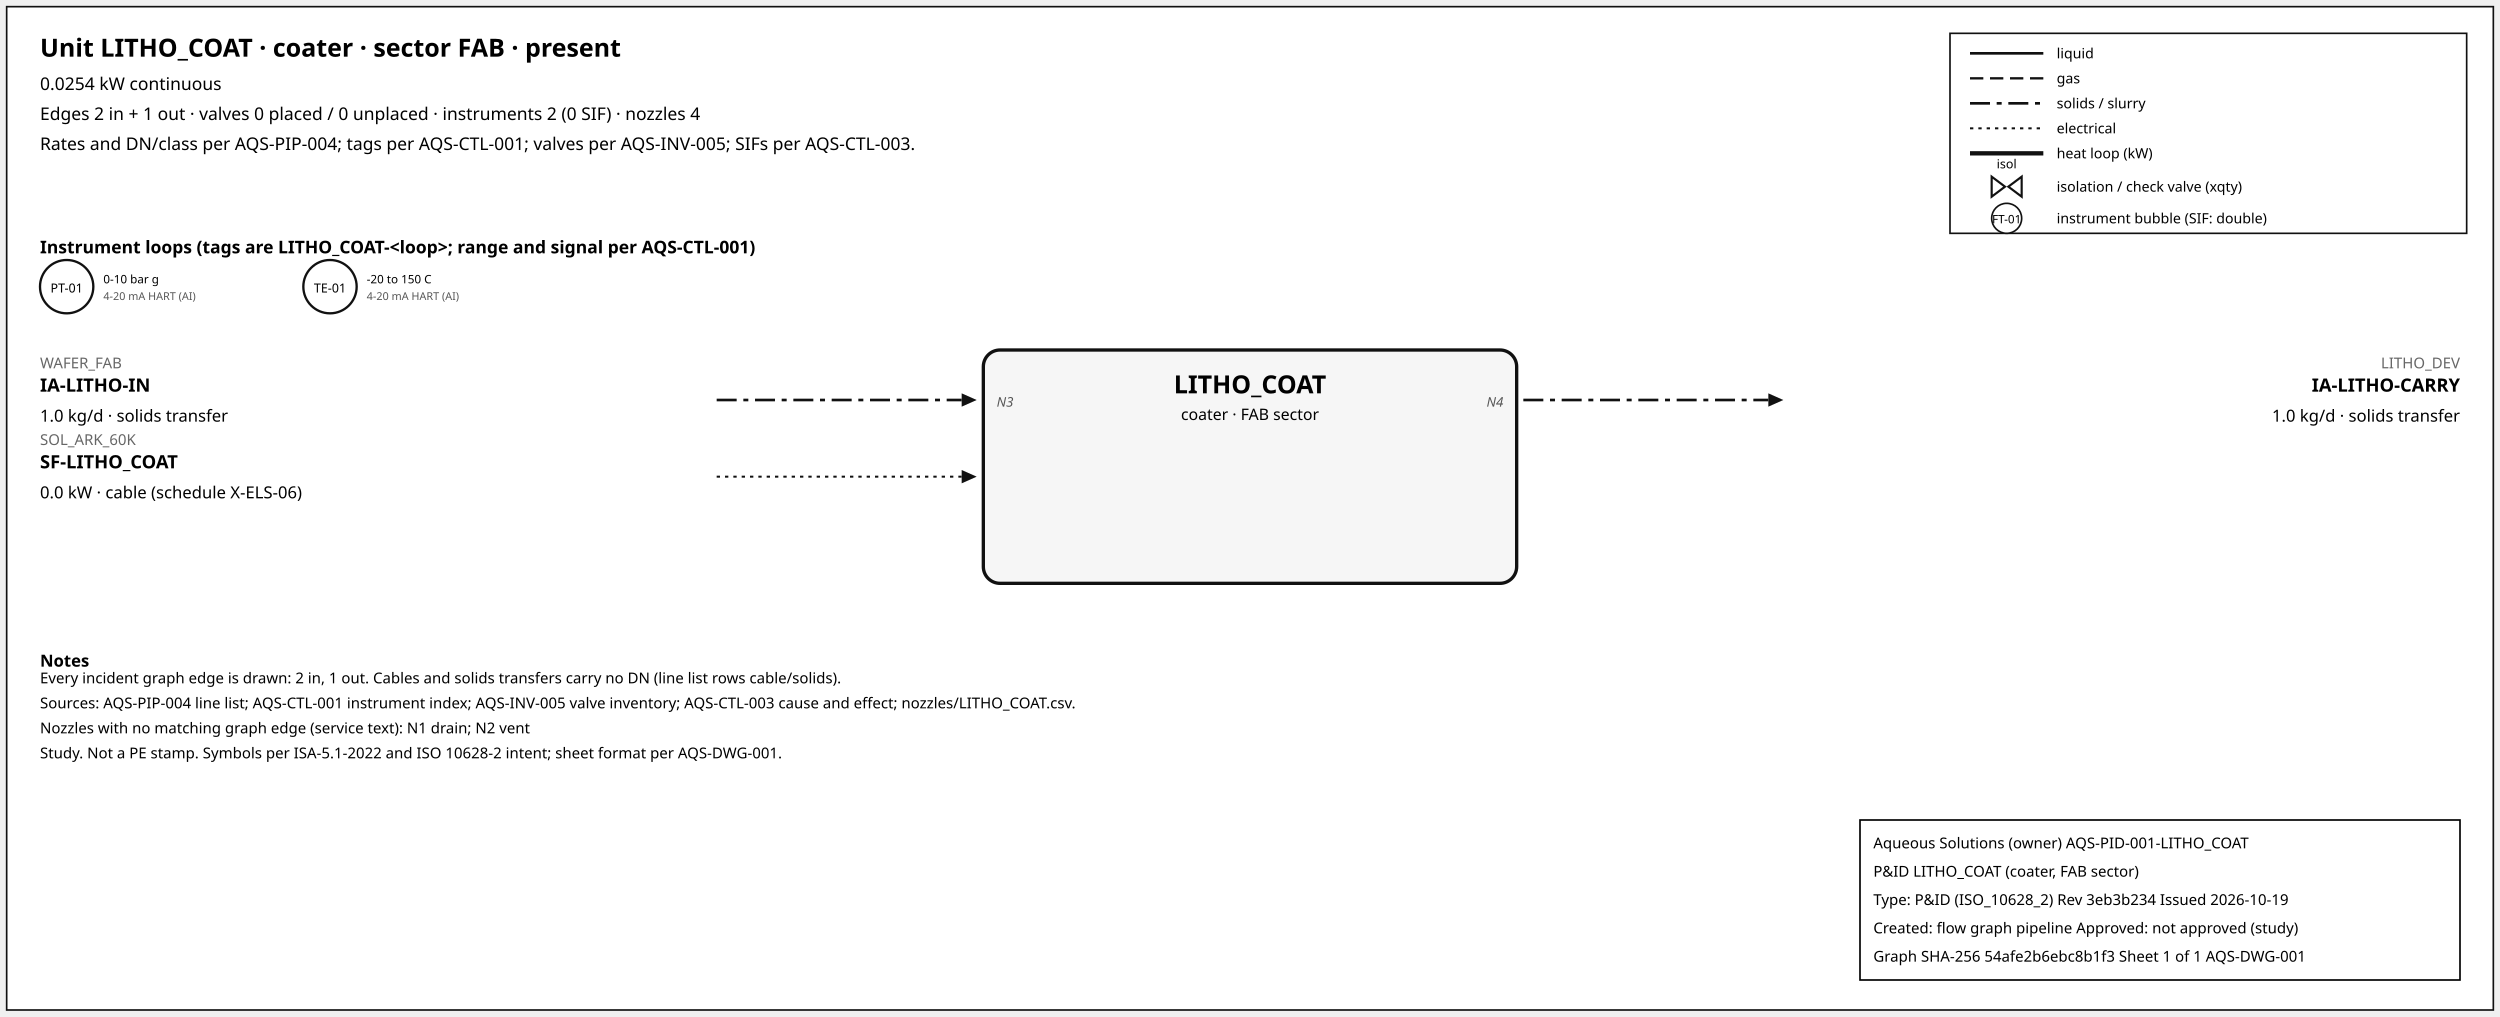
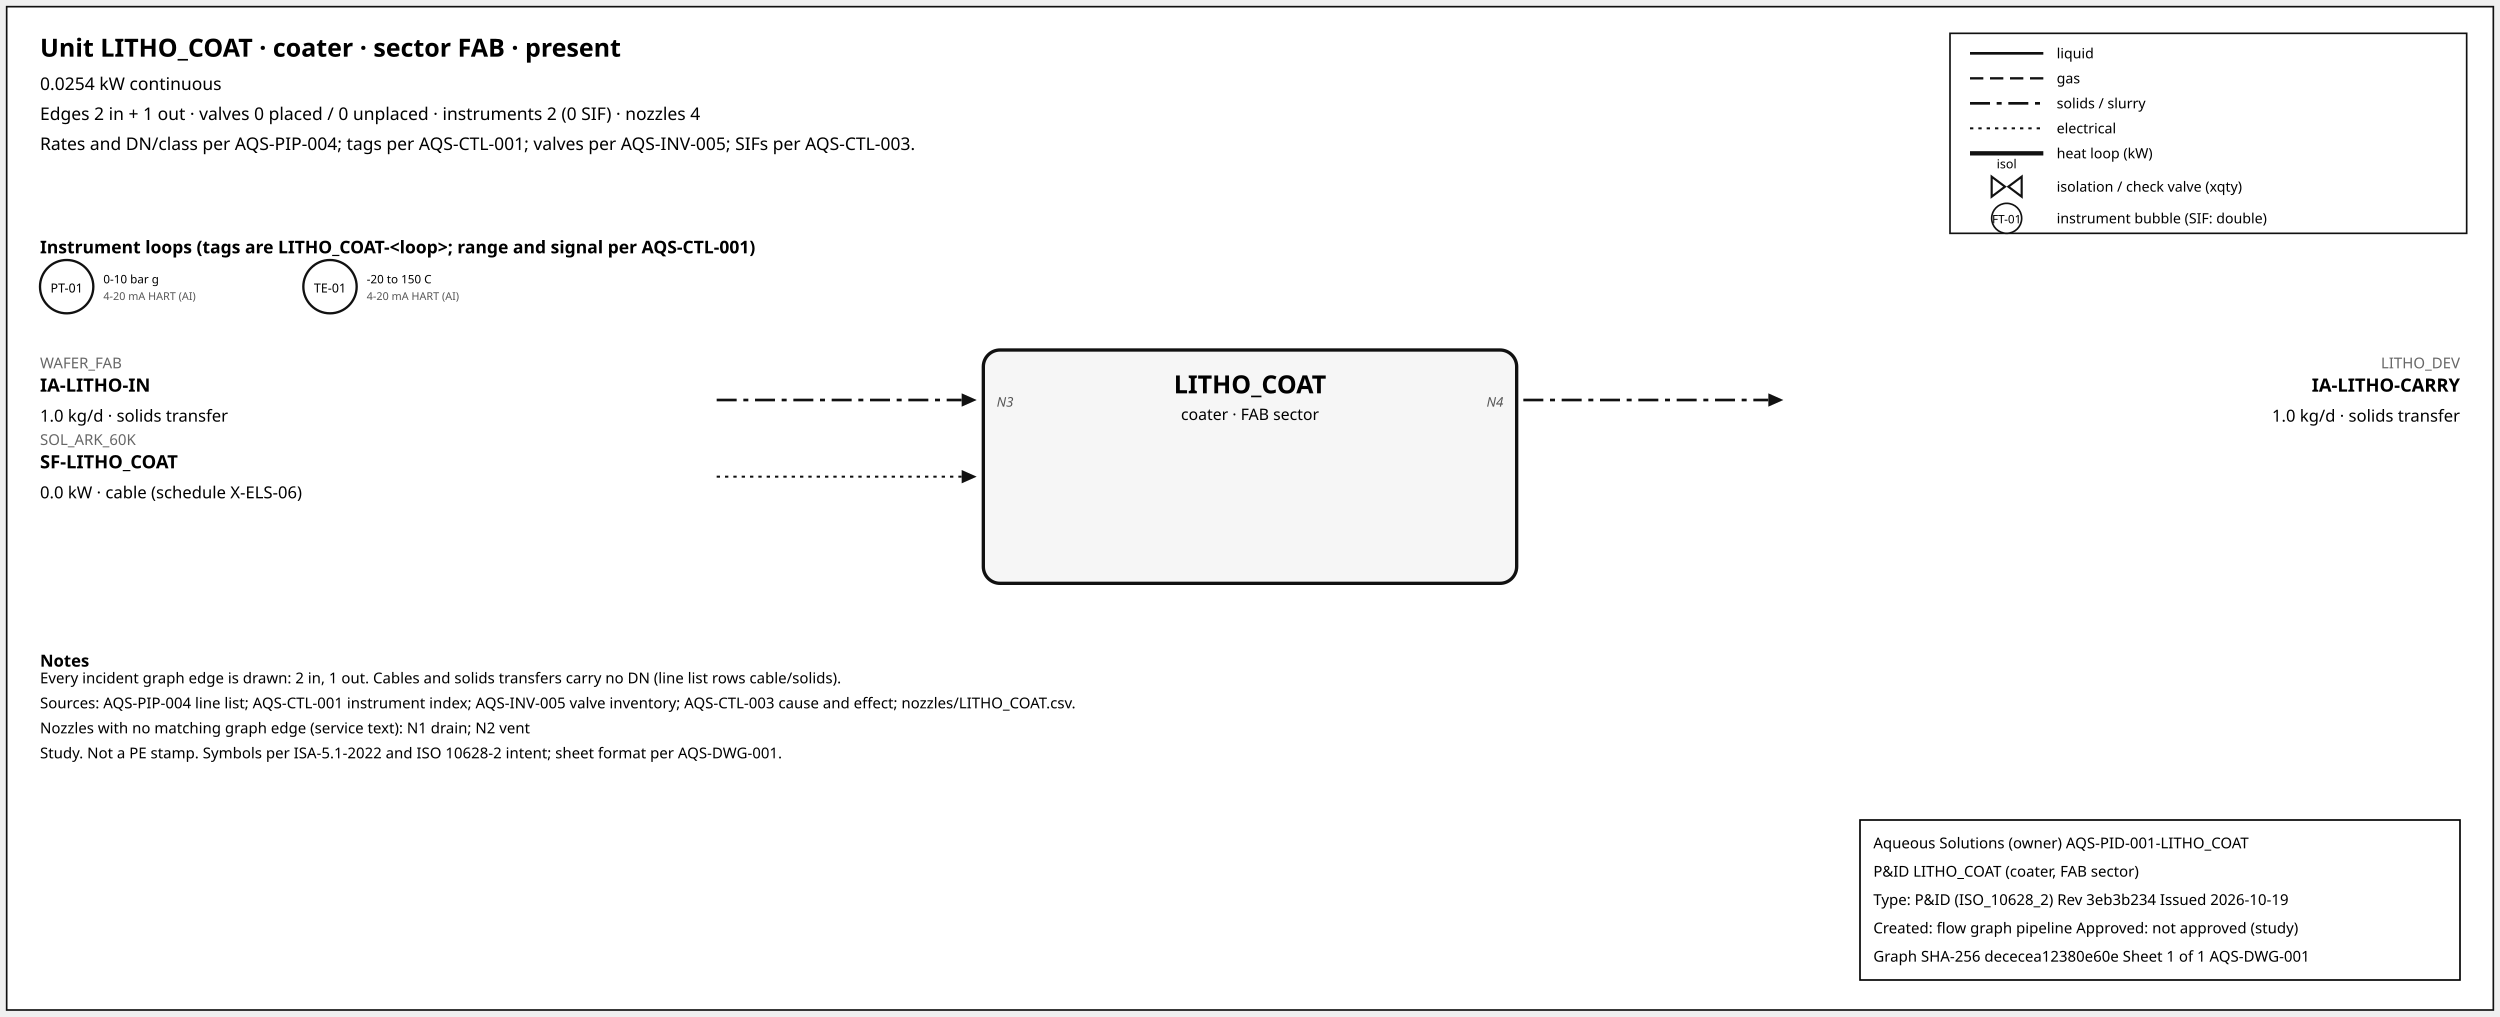
<svg xmlns="http://www.w3.org/2000/svg" width="1500" height="610" font-family="sans-serif">
  <rect x="4" y="4" width="1492" height="602" fill="white" stroke="#111" />
  <text x="24" y="34" font-size="15" font-weight="600">Unit LITHO_COAT · coater · sector FAB · present</text>
  <text x="24" y="54" font-size="10.5">0.0254 kW continuous</text>
  <text x="24" y="72" font-size="10.5">Edges 2 in + 1 out · valves 0 placed / 0 unplaced · instruments 2 (0 SIF) · nozzles 4</text>
  <text x="24" y="90" font-size="10.5">Rates and DN/class per AQS-PIP-004; tags per AQS-CTL-001; valves per AQS-INV-005; SIFs per AQS-CTL-003.</text>
  <rect x="1170" y="20" width="310" height="120" fill="white" stroke="#111" />
  <line x1="1182" y1="32" x2="1226" y2="32" stroke="#111" stroke-width="1.6" />
  <text x="1234" y="35" font-size="8.5">liquid</text>
  <line x1="1182" y1="47" x2="1226" y2="47" stroke="#111" stroke-width="1.4" stroke-dasharray="8,4" />
  <text x="1234" y="50" font-size="8.5">gas</text>
  <line x1="1182" y1="62" x2="1226" y2="62" stroke="#111" stroke-width="1.6" stroke-dasharray="12,4,3,4" />
  <text x="1234" y="65" font-size="8.5">solids / slurry</text>
  <line x1="1182" y1="77" x2="1226" y2="77" stroke="#111" stroke-width="1.2" stroke-dasharray="2,3" />
  <text x="1234" y="80" font-size="8.5">electrical</text>
  <line x1="1182" y1="92" x2="1226" y2="92" stroke="#111" stroke-width="2.6" />
  <text x="1234" y="95" font-size="8.5">heat loop (kW)</text>
  <path d="M 1195.0,106 L 1203.0,112 L 1195.0,118 Z M 1213.0,106 L 1205.0,112 L 1213.0,118 Z" fill="white" stroke="#111" stroke-width="1.3" />
  <text x="1204.0" y="101.0" font-size="7.5" text-anchor="middle">isol</text>
  <text x="1234" y="115" font-size="8.5">isolation / check valve (xqty)</text>
  <circle cx="1204" cy="131" r="9" fill="white" stroke="#111" />
  <text x="1204" y="134" font-size="7" text-anchor="middle">FT-01</text>
  <text x="1234" y="134" font-size="8.5">instrument bubble (SIF: double)</text>
  <text x="24" y="152" font-size="10.5" font-weight="600">Instrument loops (tags are LITHO_COAT-&lt;loop&gt;; range and signal per AQS-CTL-001)</text>
  <circle cx="40" cy="172" r="16" fill="white" stroke="#111" stroke-width="1.4" />
  <text x="40" y="175.5" font-size="7.5" text-anchor="middle">PT-01</text>
  <text x="62" y="170" font-size="7">0-10 bar g</text>
  <text x="62" y="180" font-size="6.5" fill="#555">4-20 mA HART (AI)</text>
  <circle cx="198" cy="172" r="16" fill="white" stroke="#111" stroke-width="1.4" />
  <text x="198" y="175.5" font-size="7.5" text-anchor="middle">TE-01</text>
  <text x="220" y="170" font-size="7">-20 to 150 C</text>
  <text x="220" y="180" font-size="6.5" fill="#555">4-20 mA HART (AI)</text>
  <rect x="590" y="210" width="320" height="140" rx="10" fill="#f6f6f6" stroke="#111" stroke-width="2" />
  <text x="750.0" y="236" font-size="15" font-weight="700" text-anchor="middle">LITHO_COAT</text>
  <text x="750.0" y="252" font-size="9.5" text-anchor="middle">coater · FAB sector</text>
  <line x1="430" y1="240" x2="577" y2="240" stroke="#111" stroke-width="1.6" stroke-dasharray="12,4,3,4" class="edge-in" />
  <polygon points="586,240 577,236 577,244" fill="#111" />
  <text x="24" y="221" font-size="9" fill="#666" text-anchor="start">WAFER_FAB</text>
  <text x="24" y="235" font-size="11" font-weight="600" text-anchor="start">IA-LITHO-IN</text>
  <text x="24" y="253" font-size="10" text-anchor="start">1.0 kg/d · solids transfer</text>
  <text x="598" y="244" font-size="8" font-style="italic" fill="#555" text-anchor="start">N3</text>
  <line x1="430" y1="286" x2="577" y2="286" stroke="#111" stroke-width="1.2" stroke-dasharray="2,3" class="edge-in" />
  <polygon points="586,286 577,282 577,290" fill="#111" />
  <text x="24" y="267" font-size="9" fill="#666" text-anchor="start">SOL_ARK_60K</text>
  <text x="24" y="281" font-size="11" font-weight="600" text-anchor="start">SF-LITHO_COAT</text>
  <text x="24" y="299" font-size="10" text-anchor="start">0.0 kW · cable (schedule X-ELS-06)</text>
  <line x1="914" y1="240" x2="1061" y2="240" stroke="#111" stroke-width="1.6" stroke-dasharray="12,4,3,4" class="edge-out" />
  <polygon points="1070,240 1061,236 1061,244" fill="#111" />
  <text x="1476" y="221" font-size="9" fill="#666" text-anchor="end">LITHO_DEV</text>
  <text x="1476" y="235" font-size="11" font-weight="600" text-anchor="end">IA-LITHO-CARRY</text>
  <text x="1476" y="253" font-size="10" text-anchor="end">1.0 kg/d · solids transfer</text>
  <text x="902" y="244" font-size="8" font-style="italic" fill="#555" text-anchor="end">N4</text>
  <text x="24" y="400" font-size="10" font-weight="600">Notes</text>
  <text x="24" y="410" font-size="9">Every incident graph edge is drawn: 2 in, 1 out. Cables and solids transfers carry no DN (line list rows cable/solids).</text>
  <text x="24" y="425" font-size="9">Sources: AQS-PIP-004 line list; AQS-CTL-001 instrument index; AQS-INV-005 valve inventory; AQS-CTL-003 cause and effect; nozzles/LITHO_COAT.csv.</text>
  <text x="24" y="440" font-size="9">Nozzles with no matching graph edge (service text): N1 drain; N2 vent</text>
  <text x="24" y="455" font-size="9">Study. Not a PE stamp. Symbols per ISA-5.1-2022 and ISO 10628-2 intent; sheet format per AQS-DWG-001.</text>
  <g id="aqs-title-block">
    <rect x="1116" y="492" width="360" height="96" fill="white" stroke="black" stroke-width="1" />
    <text x="1124" y="509" font-size="9">Aqueous Solutions (owner)   AQS-PID-001-LITHO_COAT</text>
    <text x="1124" y="526" font-size="9">P&amp;ID LITHO_COAT (coater, FAB sector)</text>
    <text x="1124" y="543" font-size="9">Type: P&amp;ID (ISO_10628_2)   Rev 3eb3b234   Issued 2026-10-19</text>
    <text x="1124" y="560" font-size="9">Created: flow graph pipeline   Approved: not approved (study)</text>
-     <text x="1124" y="577" font-size="9">Graph SHA-256 54afe2b6ebc8b1f3   Sheet 1 of 1   AQS-DWG-001</text>
+     <text x="1124" y="577" font-size="9">Graph SHA-256 dececea12380e60e   Sheet 1 of 1   AQS-DWG-001</text>
  </g>
</svg>
